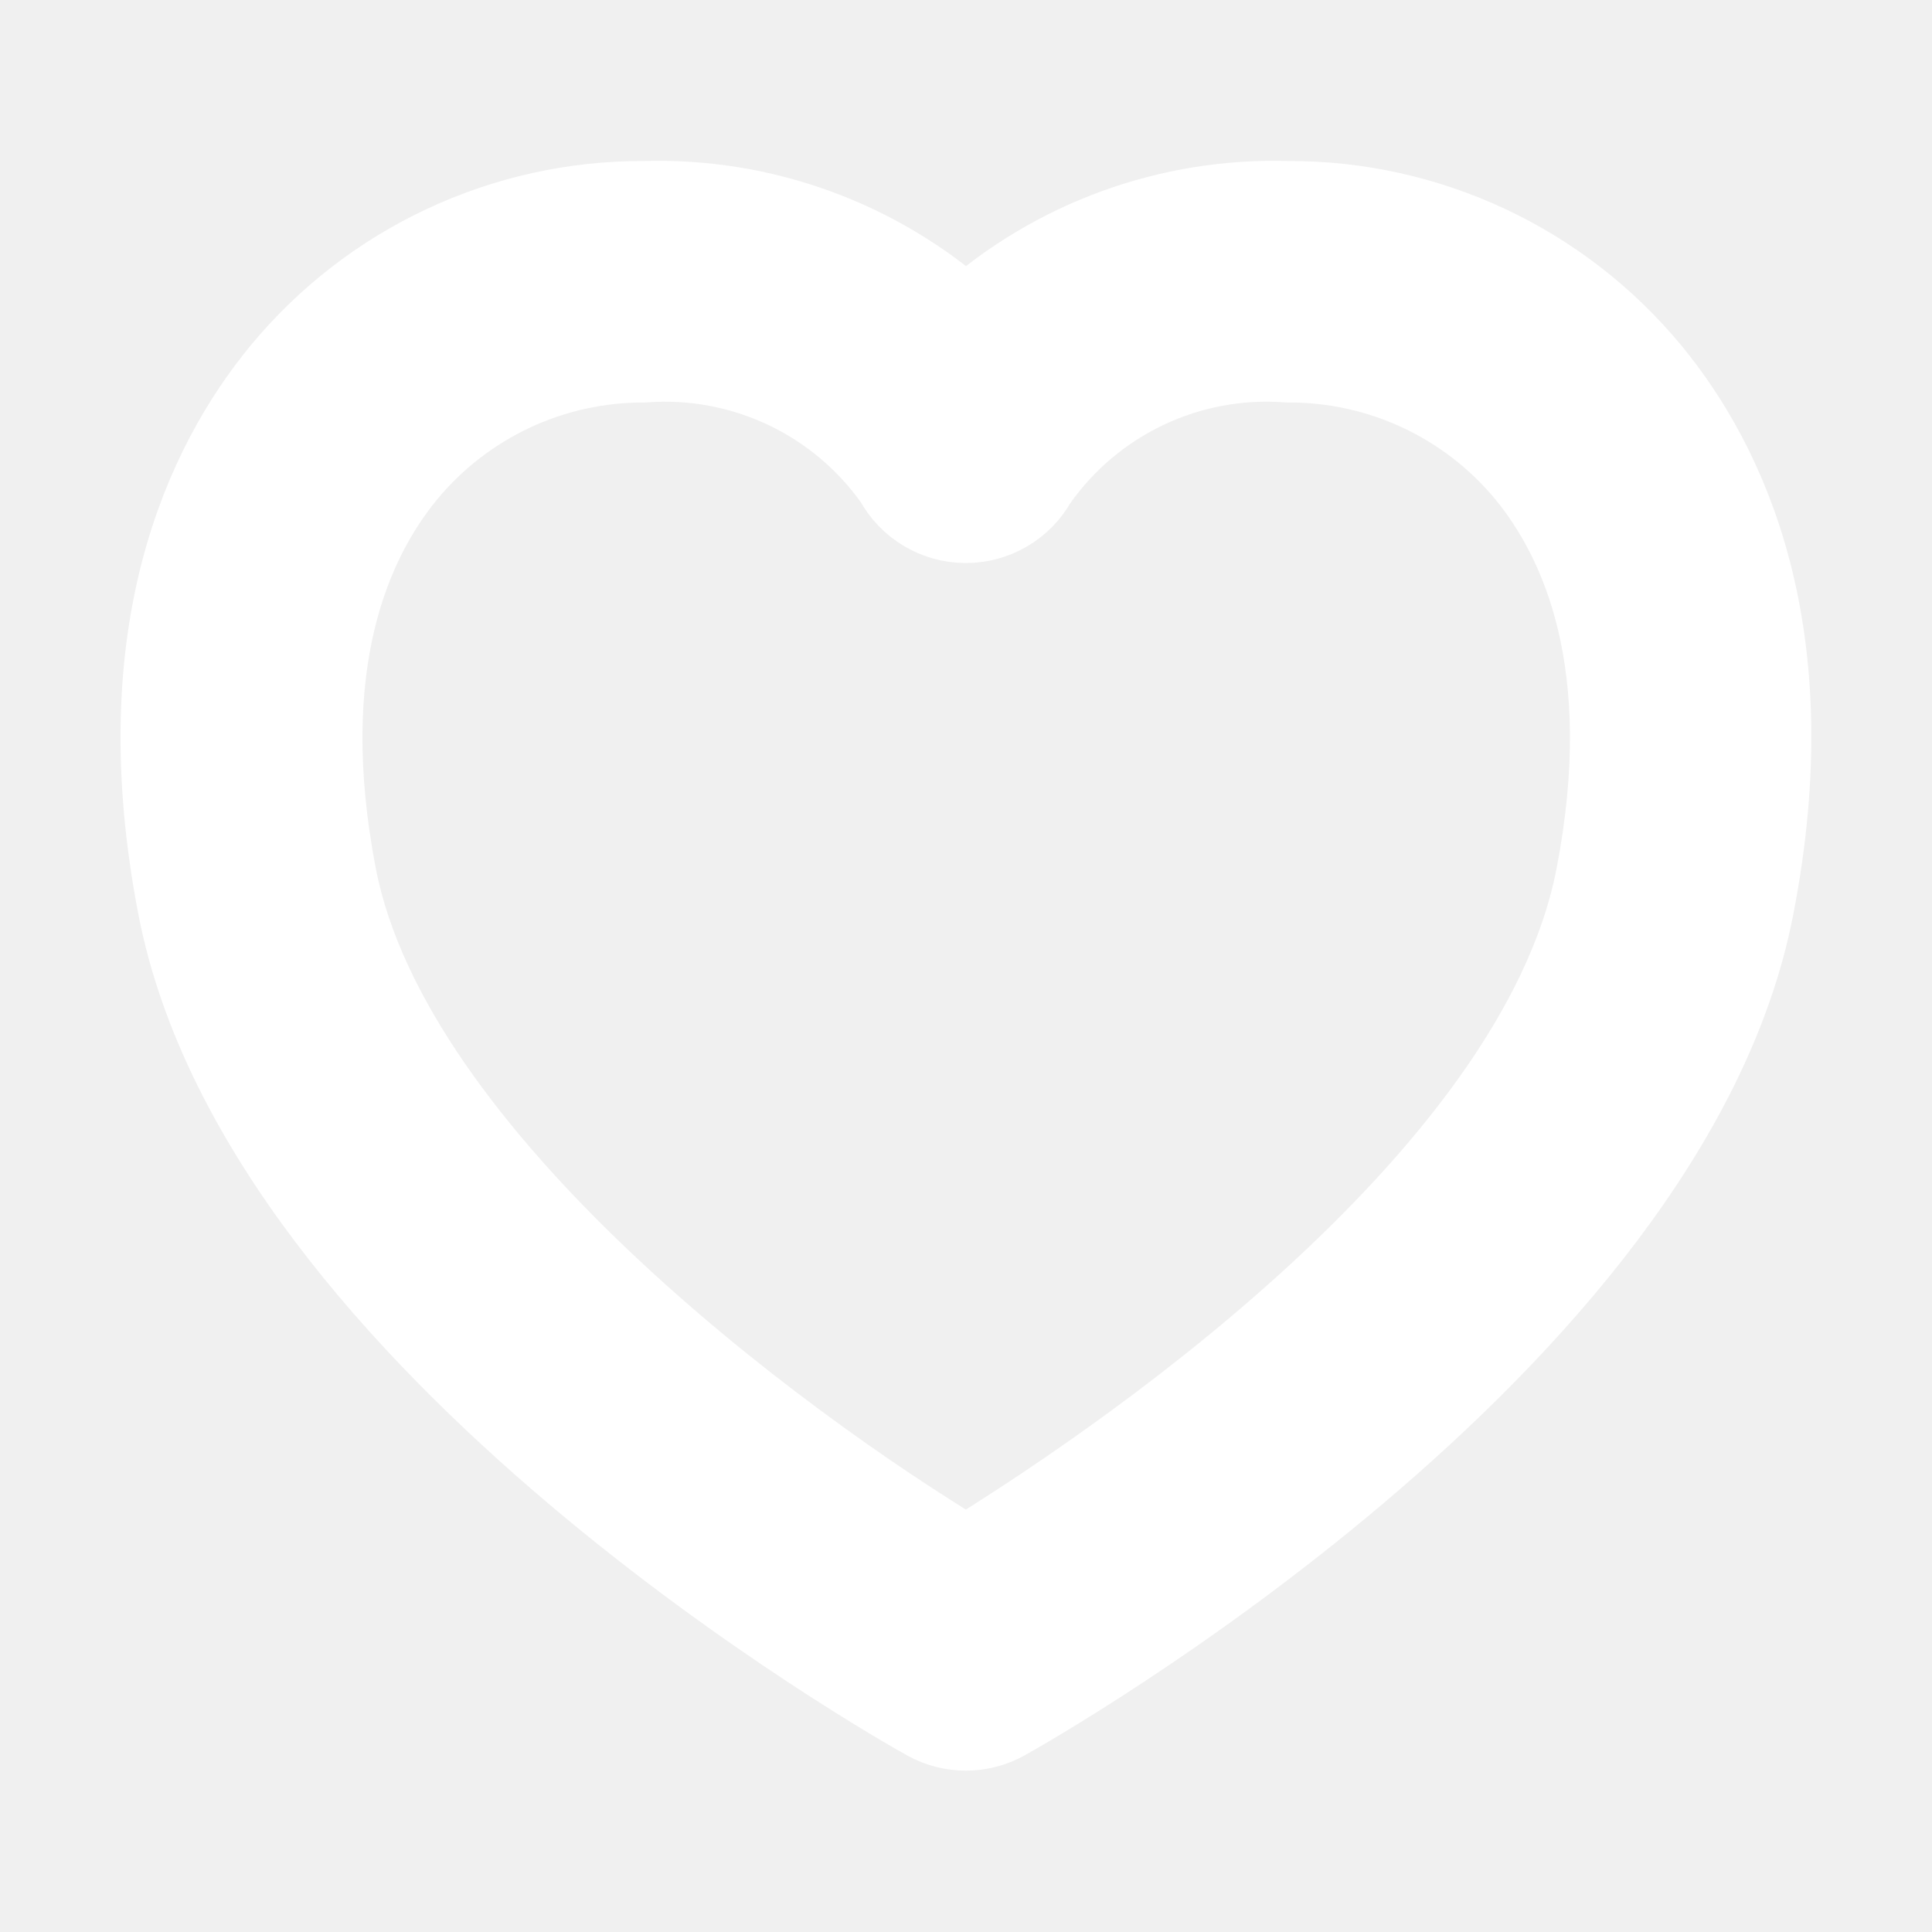
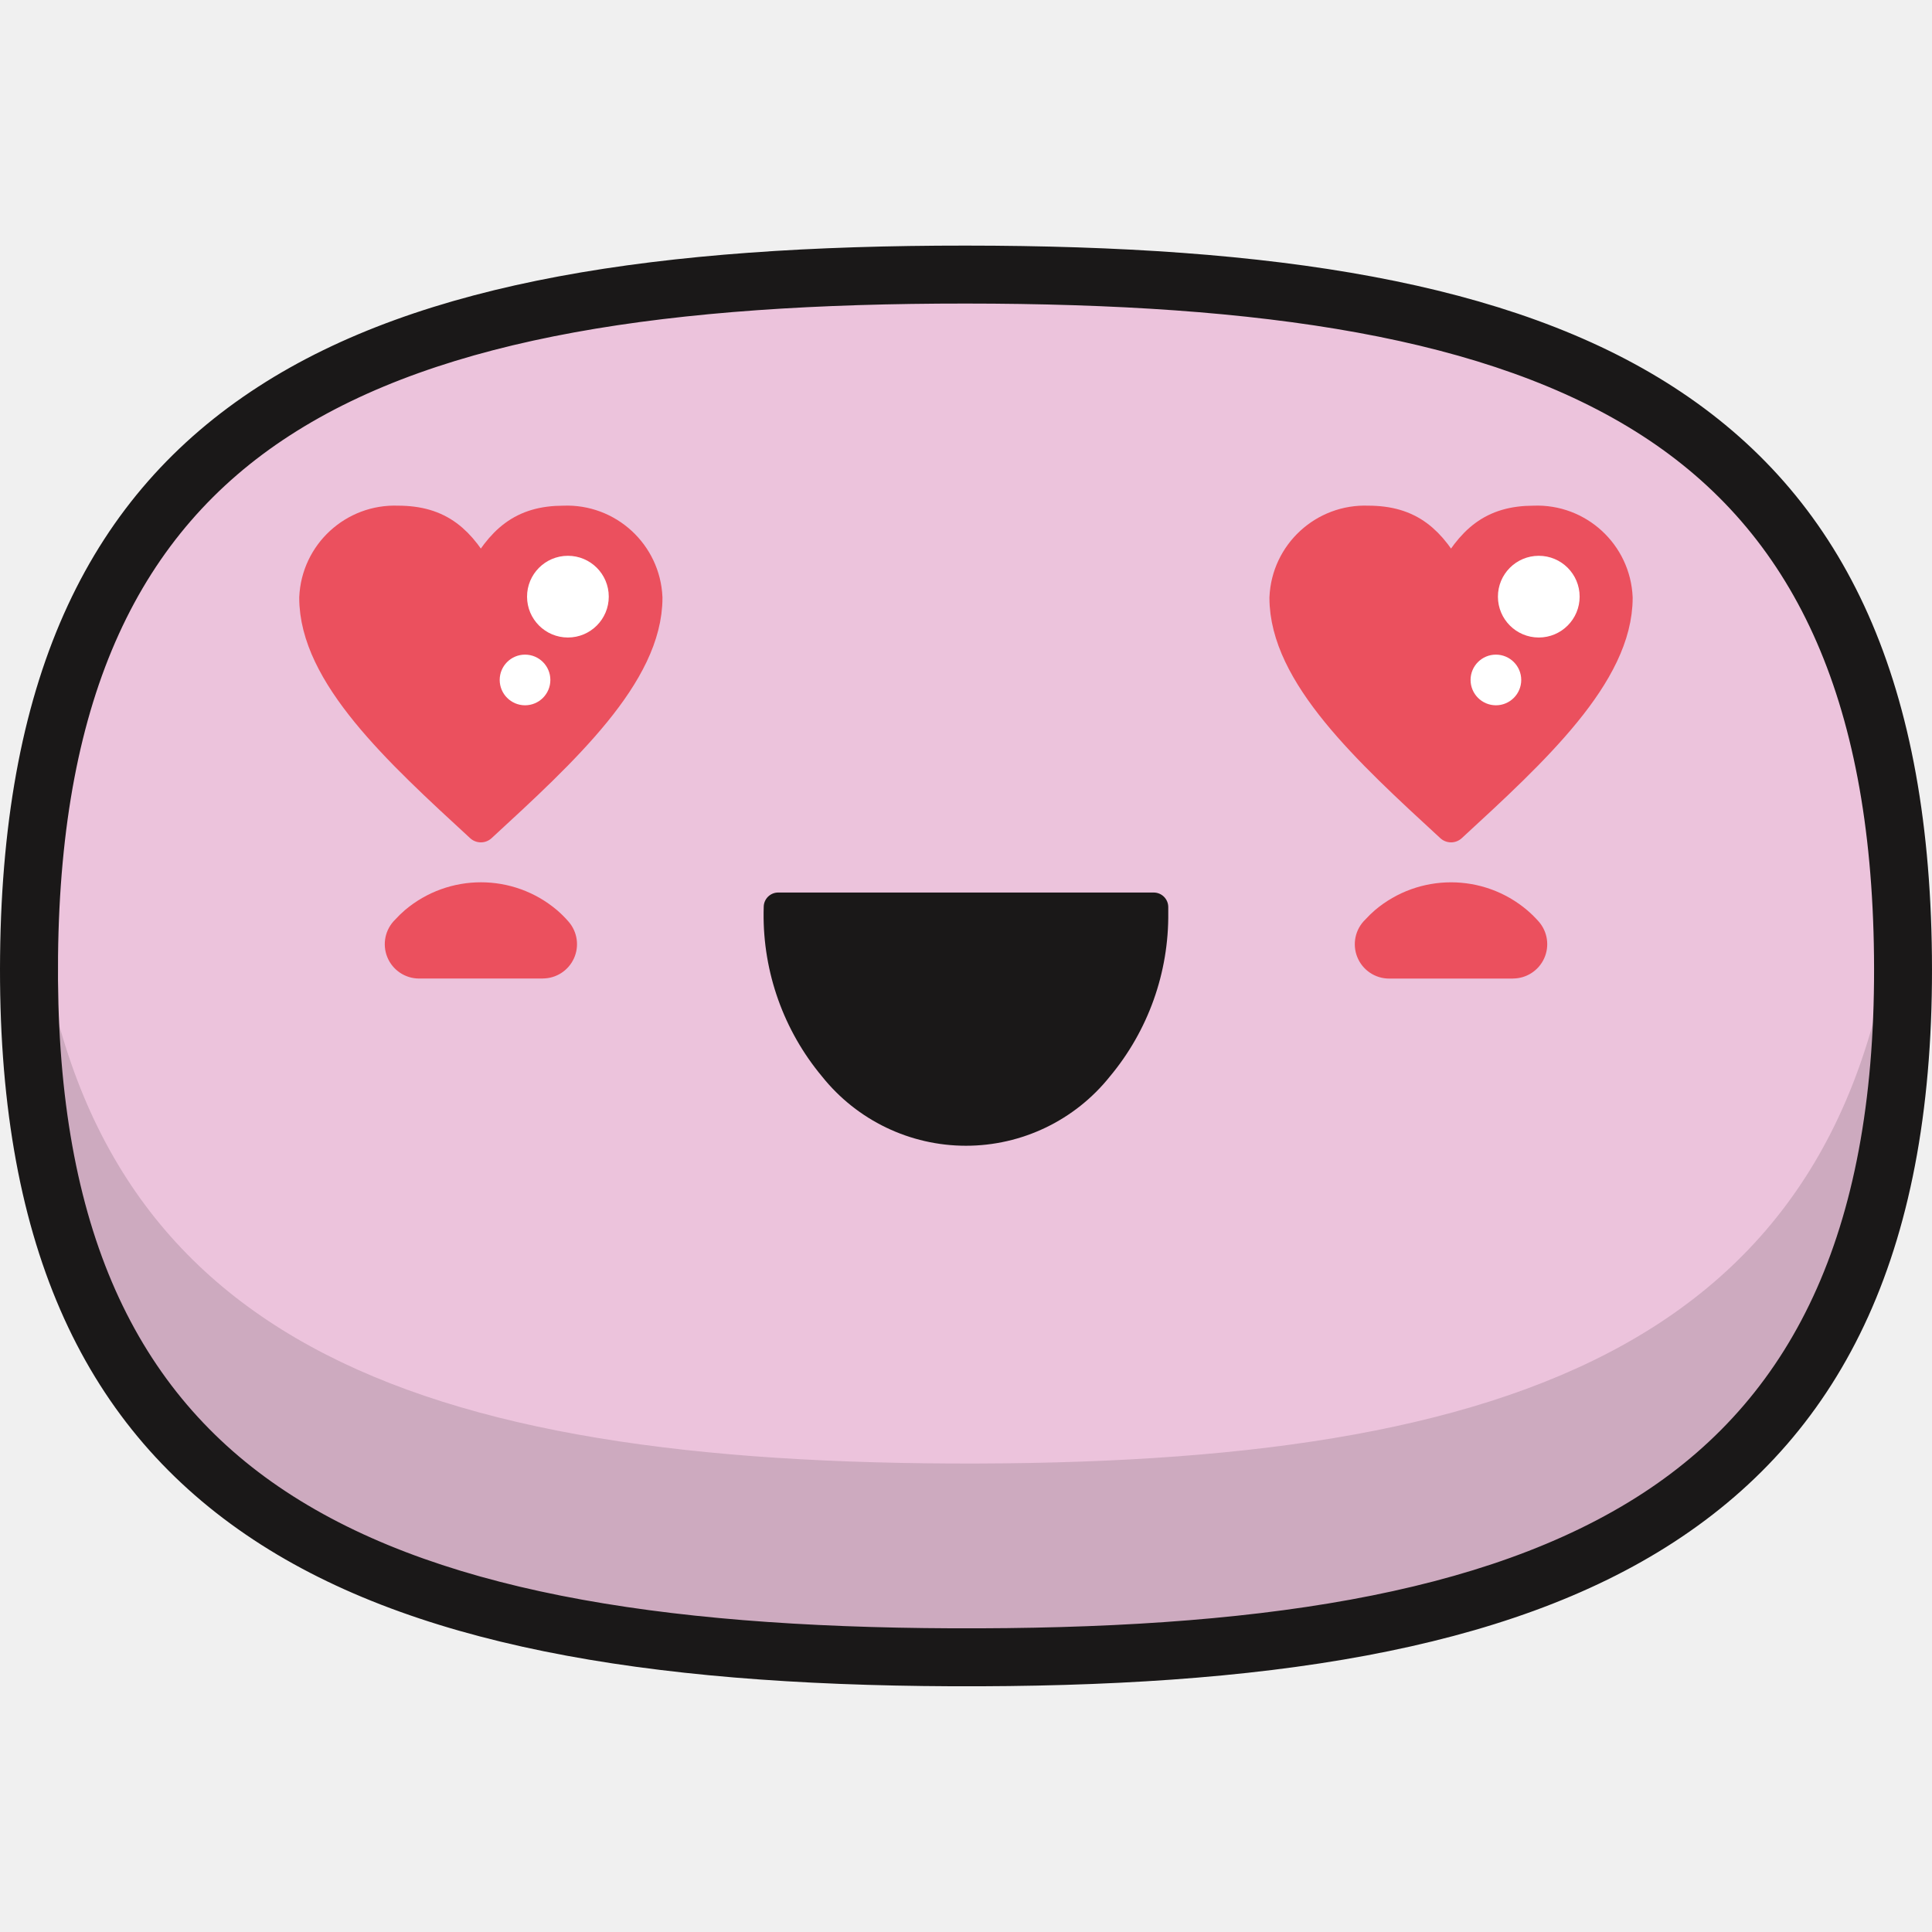
- <svg xmlns="http://www.w3.org/2000/svg" fill="#ffffff" width="800px" height="800px" viewBox="0 0 24 24" stroke="#ffffff">
-   <g id="SVGRepo_bgCarrier" stroke-width="0" />
-   <g id="SVGRepo_tracerCarrier" stroke-linecap="round" stroke-linejoin="round" />
-   <g id="SVGRepo_iconCarrier">
-     <path d="M20.5,4.609A5.811,5.811,0,0,0,16,2.5a5.75,5.75,0,0,0-4,1.455A5.75,5.75,0,0,0,8,2.5,5.811,5.811,0,0,0,3.5,4.609c-.953,1.156-1.95,3.249-1.289,6.66,1.055,5.447,8.966,9.917,9.3,10.1a1,1,0,0,0,.974,0c.336-.187,8.247-4.657,9.3-10.1C22.45,7.858,21.453,5.765,20.5,4.609Zm-.674,6.28C19.08,14.74,13.658,18.322,12,19.34c-2.336-1.41-7.142-4.95-7.821-8.451-.513-2.646.189-4.183.869-5.007A3.819,3.819,0,0,1,8,4.5a3.493,3.493,0,0,1,3.115,1.469,1.005,1.005,0,0,0,1.76.011A3.489,3.489,0,0,1,16,4.5a3.819,3.819,0,0,1,2.959,1.382C19.637,6.706,20.339,8.243,19.826,10.889Z" />
+ <svg xmlns="http://www.w3.org/2000/svg" width="800px" height="800px" viewBox="0 -12.02 94.571 94.571">
+   <g id="loved" transform="translate(-490.629 -53.014)">
+     <path id="Path_68" data-name="Path 68" d="M492.051,87.785c.283-26.649,16.427-33.362,45.857-33.353,29.458.009,45.585,6.732,45.87,33.353.292,27.433-16.715,34.458-46.566,34.333C507.725,121.992,491.767,114.549,492.051,87.785Z" fill="#ecc3dc" fill-rule="evenodd" />
+     <path id="Path_69" data-name="Path 69" d="M492.051,87.785c.016-1.428.079-2.8.184-4.11,1.853,22.4,17.57,28.84,44.977,28.957,27.8.116,44.46-5.971,46.38-28.97.107,1.319.17,2.69.186,4.123.292,27.433-16.715,34.458-46.566,34.333C507.725,121.992,491.767,114.55,492.051,87.785Z" fill="#1a1818" fill-rule="evenodd" opacity="0.15" />
+     <path id="Path_70" data-name="Path 70" d="M490.633,87.774c.147-13.863,4.476-22.577,12.649-27.858,8.008-5.175,19.647-6.907,34.626-6.9s26.629,1.745,34.643,6.925c8.171,5.282,12.5,13.991,12.645,27.835.152,14.26-4.252,23.255-12.624,28.7-8.21,5.341-20.175,7.124-35.366,7.06-15.02-.064-26.638-2.02-34.54-7.422-8.051-5.5-12.181-14.431-12.033-28.34Zm14.184-25.466c-7.328,4.735-11.212,12.7-11.347,25.488-.137,12.855,3.57,21.031,10.8,25.971,7.378,5.043,18.484,6.871,32.949,6.932,14.66.062,26.126-1.606,33.808-6.6,7.521-4.893,11.475-13.128,11.334-26.3-.136-12.776-4.016-20.74-11.343-25.477-7.486-4.838-18.639-6.464-33.108-6.469C523.458,55.846,512.309,57.467,504.817,62.308Z" fill="#1a1818" fill-rule="evenodd" />
+     <path id="Path_71" data-name="Path 71" d="M517.2,88.893l-6.057,0a1.68,1.68,0,0,1-1.171-2.884,5.534,5.534,0,0,1,.472-.46,5.765,5.765,0,0,1,7.455,0,5.435,5.435,0,0,1,.568.568,1.678,1.678,0,0,1-1.267,2.773Z" fill="#eb505e" fill-rule="evenodd" />
+     <path id="Path_72" data-name="Path 72" d="M564.687,88.895h-6.058A1.68,1.68,0,0,1,557.466,86a5.6,5.6,0,0,1,.462-.45,5.77,5.77,0,0,1,7.458,0,5.588,5.588,0,0,1,.568.56,1.68,1.68,0,0,1-1.267,2.782Z" fill="#eb505e" fill-rule="evenodd" />
+     <path id="Path_73" data-name="Path 73" d="M514.167,69.321c1.013-1.866,2.028-2.8,4.058-2.8a3.905,3.905,0,0,1,4.057,3.732c0,3.733-4.057,7.466-8.115,11.2-4.059-3.732-8.116-7.465-8.116-11.2a3.905,3.905,0,0,1,4.057-3.732C512.138,66.523,513.153,67.455,514.167,69.321Z" fill="#eb505e" stroke="#eb505e" stroke-linecap="round" stroke-linejoin="round" stroke-width="1.549" fill-rule="evenodd" />
+     <path id="Path_74" data-name="Path 74" d="M561.657,69.321c1.014-1.866,2.029-2.8,4.059-2.8a3.905,3.905,0,0,1,4.057,3.732c0,3.733-4.057,7.466-8.116,11.2-4.058-3.732-8.115-7.465-8.115-11.2a3.905,3.905,0,0,1,4.057-3.732C559.629,66.523,560.644,67.455,561.657,69.321Z" fill="#eb505e" stroke="#eb505e" stroke-linecap="round" stroke-linejoin="round" stroke-width="1.549" fill-rule="evenodd" />
+     <g id="Group_18" data-name="Group 18">
+       <path id="Path_75" data-name="Path 75" d="M518.428,72.2a2,2,0,1,0-2-1.995A2,2,0,0,0,518.428,72.2Z" fill="#ffffff" fill-rule="evenodd" />
+       <path id="Path_76" data-name="Path 76" d="M516.33,75.518a1.24,1.24,0,1,0-1.241-1.241A1.243,1.243,0,0,0,516.33,75.518Z" fill="#ffffff" fill-rule="evenodd" />
+     </g>
+     <g id="Group_19" data-name="Group 19">
+       <path id="Path_77" data-name="Path 77" d="M565.952,72.2a2,2,0,1,0-2-1.995A2,2,0,0,0,565.952,72.2Z" fill="#ffffff" fill-rule="evenodd" />
+       <path id="Path_78" data-name="Path 78" d="M563.853,75.518a1.24,1.24,0,1,0-1.24-1.241A1.243,1.243,0,0,0,563.853,75.518Z" fill="#ffffff" fill-rule="evenodd" />
+     </g>
+     <path id="Path_79" data-name="Path 79" d="M547.815,85.445l0,.217a12.308,12.308,0,0,1-2.862,8.031,9.014,9.014,0,0,1-14.081,0,12.325,12.325,0,0,1-2.865-8.031l.006-.279a.709.709,0,0,1,.709-.7l18.38,0a.713.713,0,0,1,.713.712Z" fill="#1a1818" fill-rule="evenodd" />
  </g>
</svg>
